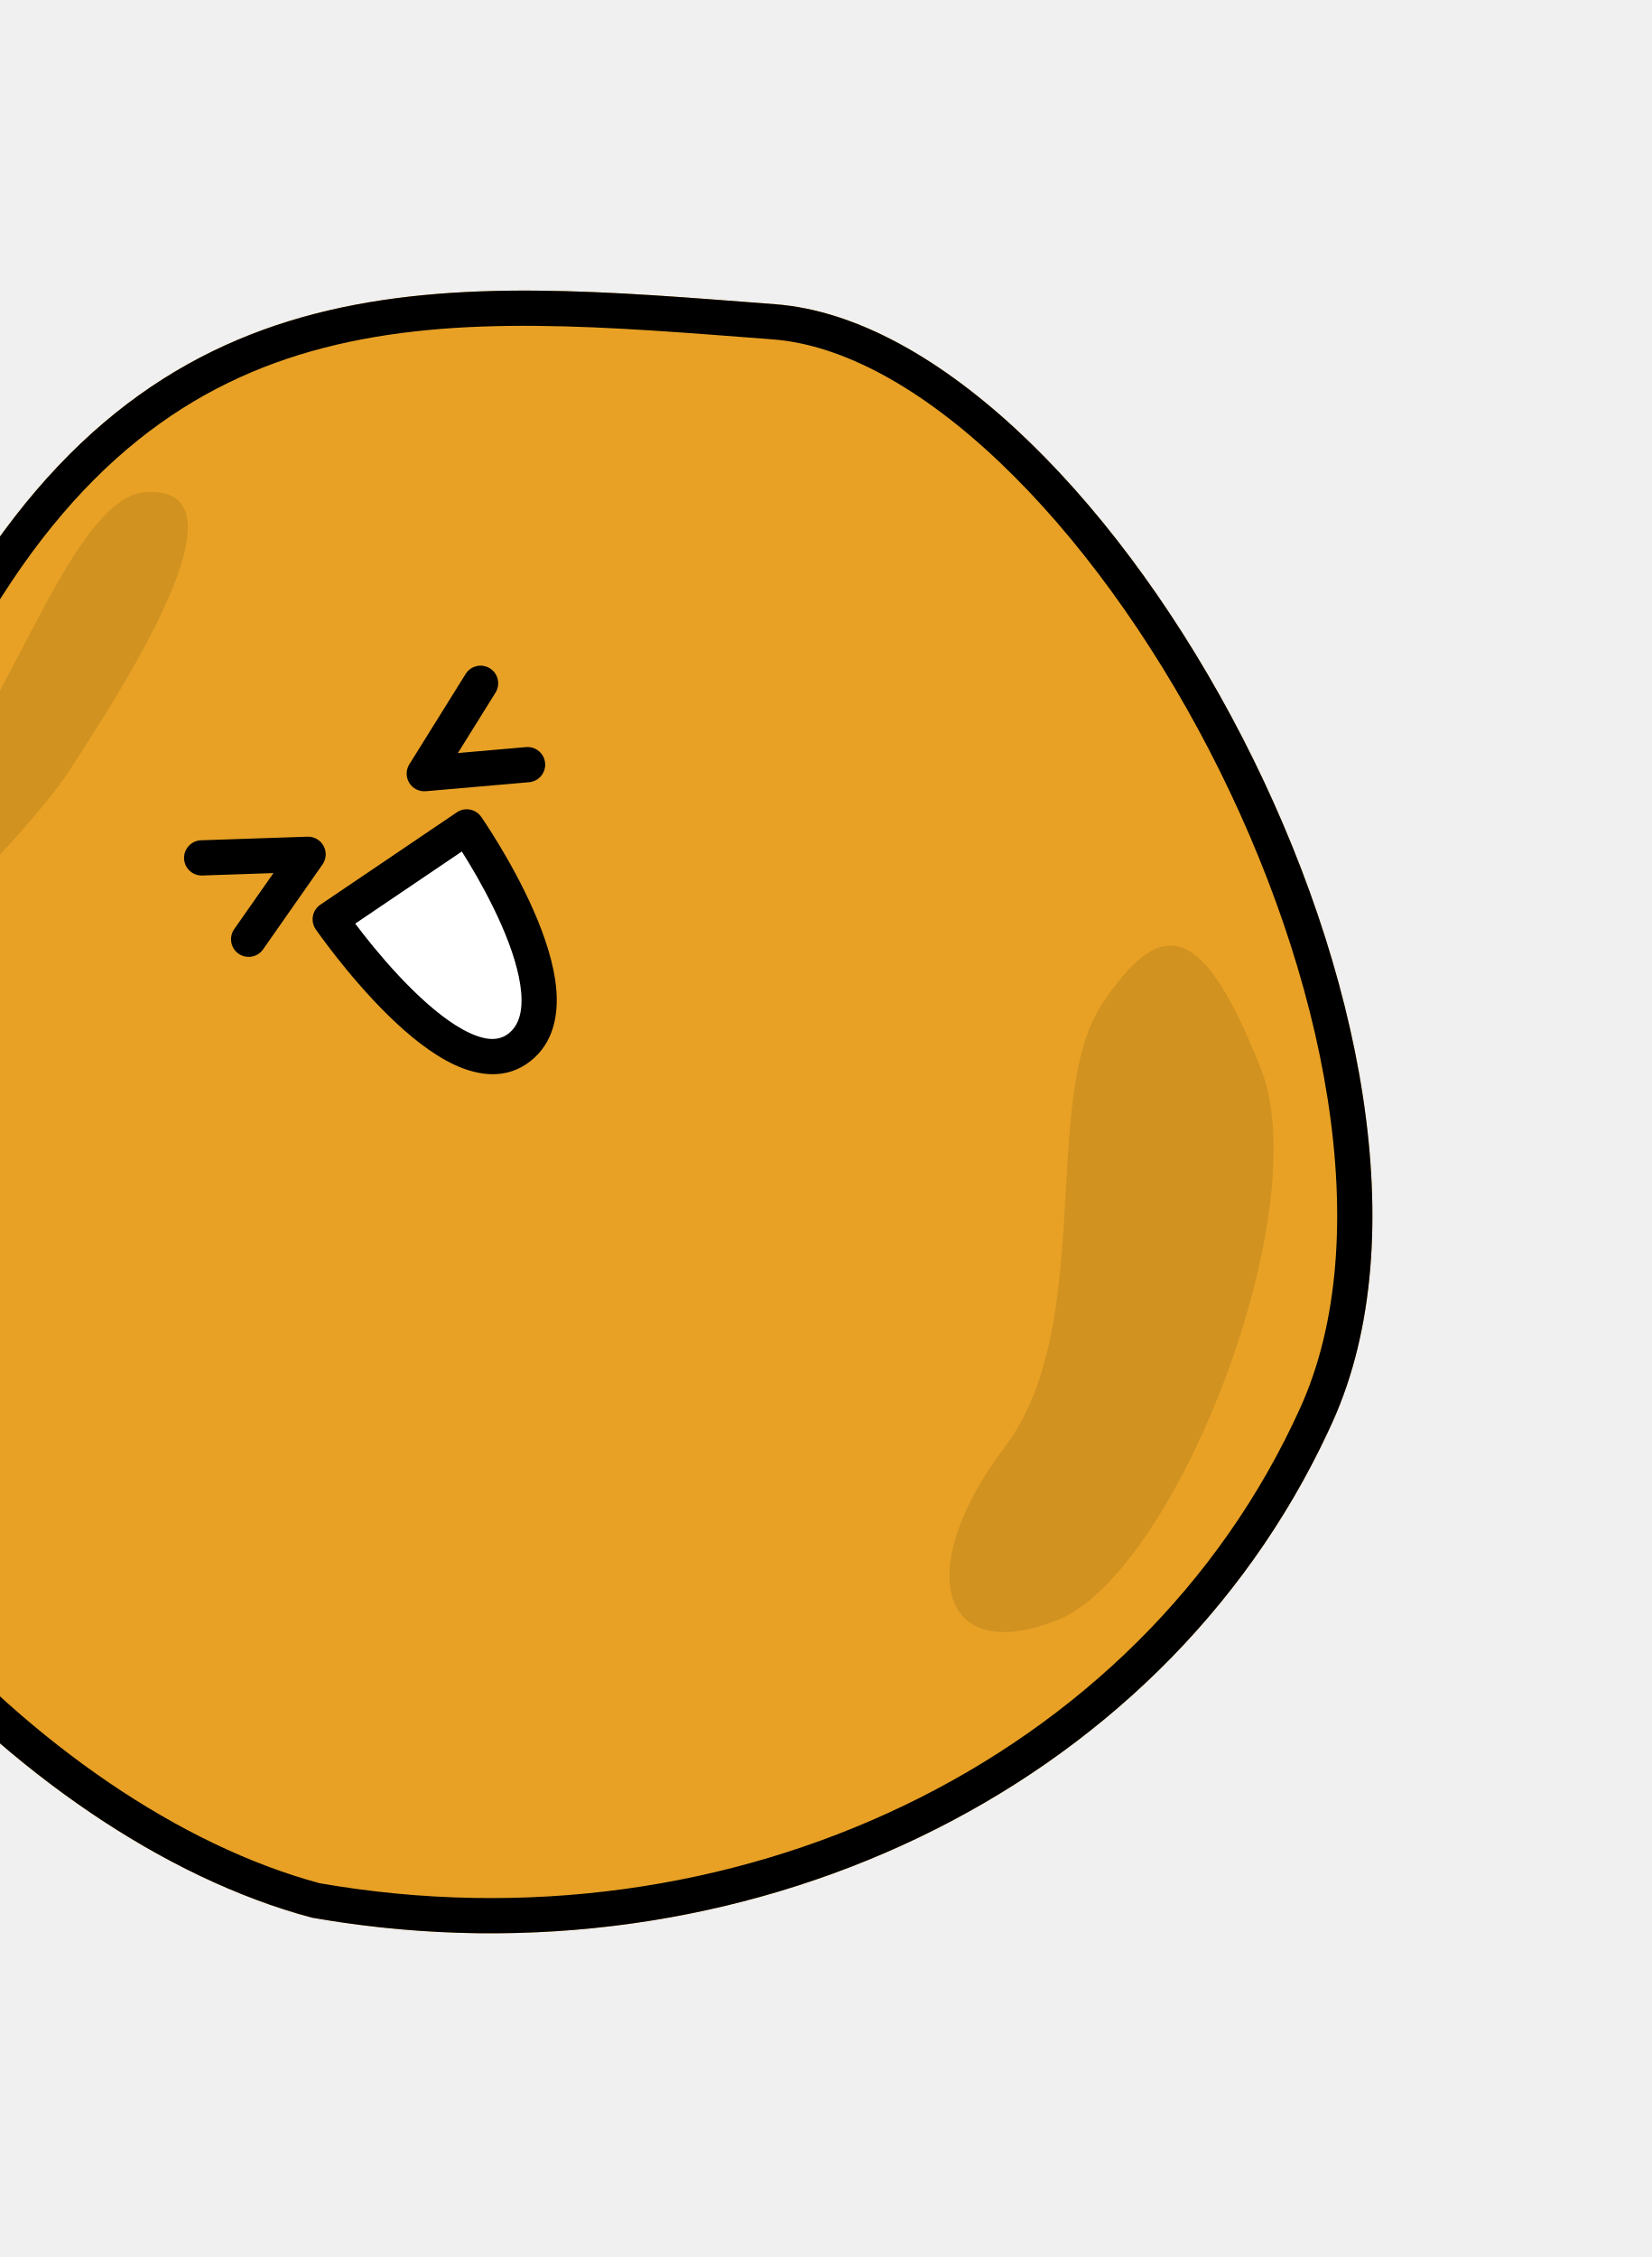
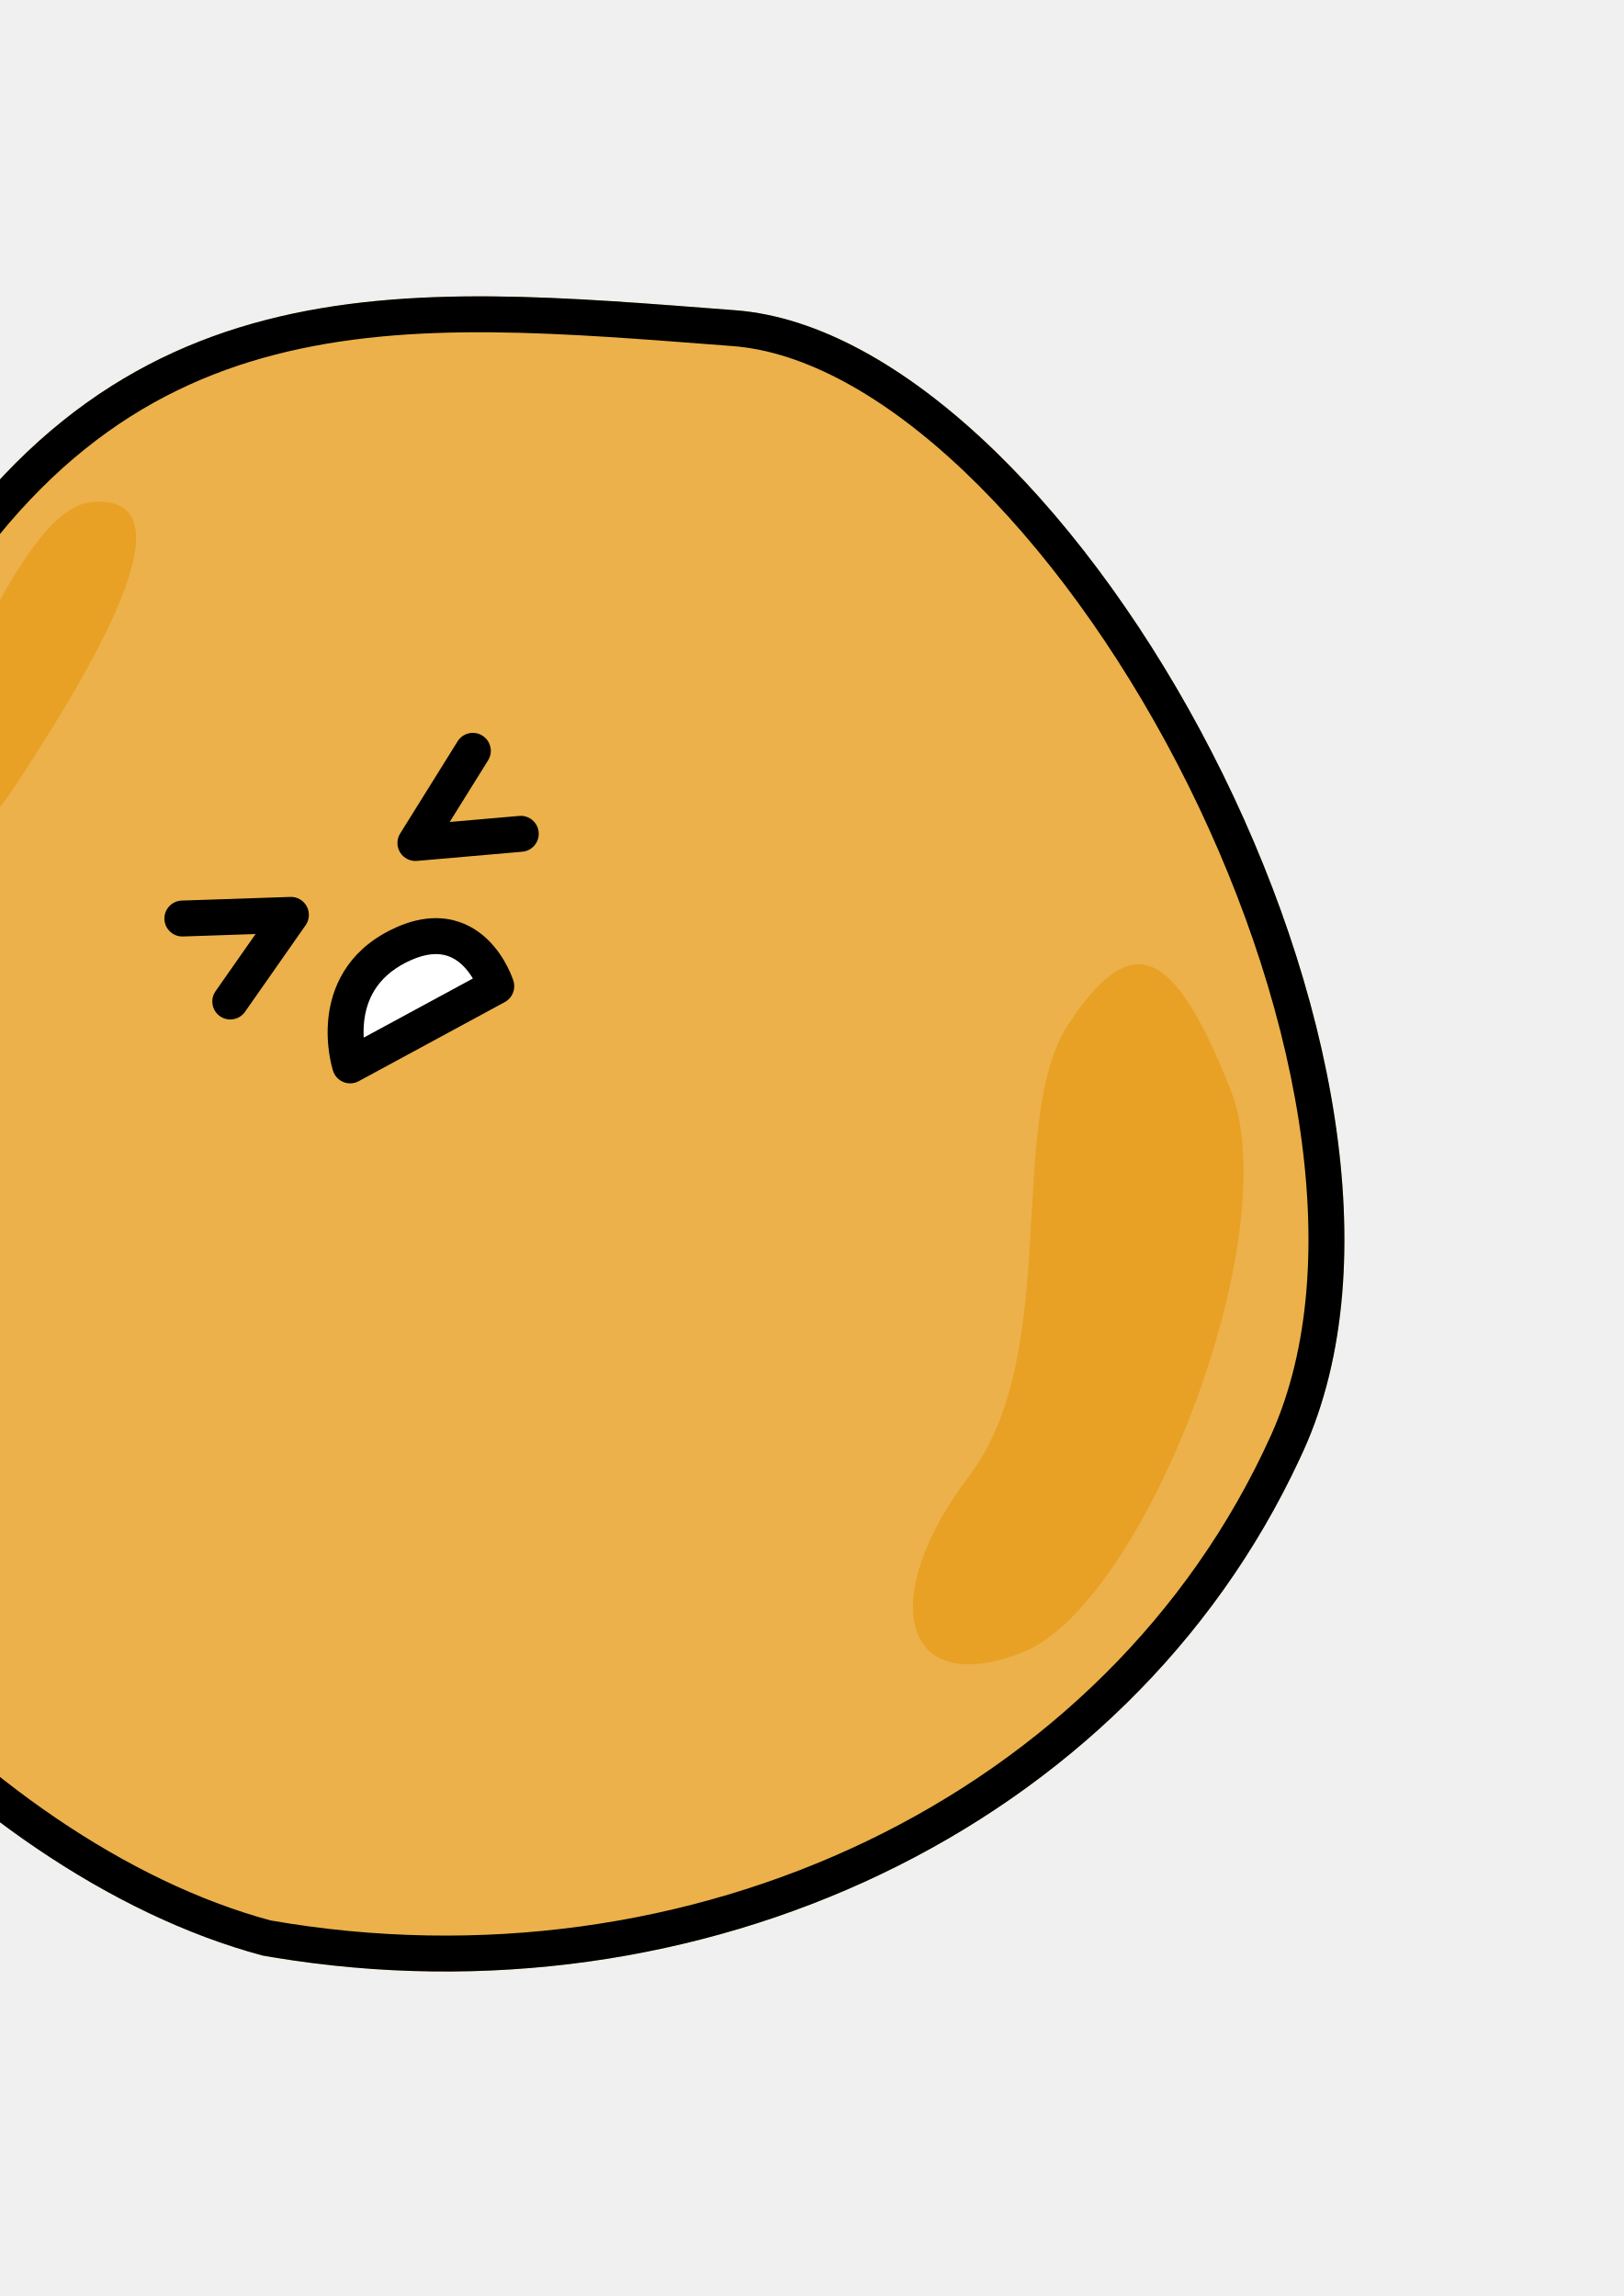
- <svg xmlns="http://www.w3.org/2000/svg" width="150" height="205" viewBox="0 0 150 205" fill="none">
-   <path d="M28.322 174.176C66.938 180.973 105.759 163.016 121.038 129.164C136.317 95.312 100.201 29.901 70.424 27.633C40.646 25.365 13.974 22.384 -5.271 57.061C-17.941 79.891 -36.542 73.733 -31.6 105.696C-26.989 135.52 1.212 166.924 28.322 174.176Z" fill="#E8A125" />
-   <path d="M70.424 27.633C40.646 25.365 13.974 22.385 -5.271 57.062C-17.941 79.891 -36.541 73.733 -31.6 105.696C-26.989 135.52 1.212 166.925 28.322 174.176L29.227 174.331C67.241 180.642 105.275 163.033 120.676 129.955L121.038 129.164C136.198 95.576 100.762 30.921 71.123 27.698L70.424 27.633ZM-2.473 58.614C6.767 41.965 17.564 34.656 29.427 31.591C41.596 28.447 55.106 29.676 70.18 30.824C76.569 31.311 83.745 35.263 90.836 42.012C97.868 48.703 104.496 57.847 109.787 68.03C115.075 78.209 118.96 89.3 120.601 99.831C122.247 110.394 121.598 120.144 118.121 127.847C103.55 160.132 66.369 177.558 29.027 171.049C16.285 167.605 3.019 158.405 -7.676 146.283C-18.397 134.131 -26.247 119.368 -28.437 105.207C-29.633 97.467 -29.348 92.375 -28.281 88.719C-27.24 85.151 -25.378 82.677 -22.841 80.279C-17.831 75.543 -9.125 70.601 -2.473 58.614Z" fill="black" />
-   <path d="M18.266 76.322C17.383 76.351 16.691 77.091 16.72 77.974C16.75 78.857 17.49 79.549 18.373 79.52L24.839 79.301L21.275 84.394C20.768 85.118 20.945 86.116 21.669 86.623C22.393 87.129 23.391 86.953 23.898 86.229L29.297 78.513C29.645 78.016 29.681 77.365 29.392 76.833C29.103 76.3 28.538 75.976 27.932 75.996L18.266 76.322Z" fill="black" />
-   <path d="M44.5 60.704C43.75 60.237 42.763 60.466 42.296 61.216L37.181 69.425C36.86 69.939 36.858 70.591 37.175 71.107C37.492 71.624 38.074 71.918 38.678 71.865L48.06 71.047C48.94 70.97 49.592 70.194 49.516 69.314C49.439 68.434 48.663 67.782 47.783 67.858L41.591 68.398L45.012 62.908C45.479 62.158 45.25 61.171 44.5 60.704Z" fill="black" />
-   <path d="M29.996 83.498L42.396 75.106C42.396 75.106 53.116 90.474 47.183 95.131C41.249 99.789 29.996 83.498 29.996 83.498Z" fill="white" />
-   <path d="M41.499 73.781L29.098 82.172C28.745 82.412 28.502 82.783 28.423 83.203C28.344 83.622 28.436 84.055 28.679 84.407L28.682 84.412C28.684 84.415 28.686 84.418 28.689 84.422C28.695 84.432 28.705 84.445 28.717 84.462C28.74 84.495 28.774 84.544 28.818 84.606C28.906 84.73 29.035 84.909 29.2 85.133C29.528 85.583 30.003 86.217 30.59 86.961C31.762 88.446 33.4 90.393 35.243 92.203C37.064 93.991 39.184 95.743 41.323 96.731C43.47 97.722 46.008 98.088 48.171 96.39C50.256 94.753 50.724 92.262 50.533 89.908C50.341 87.553 49.476 85.005 48.48 82.731C47.473 80.433 46.282 78.302 45.348 76.754C44.88 75.978 44.474 75.342 44.183 74.898C44.038 74.677 43.921 74.502 43.839 74.382C43.799 74.322 43.767 74.275 43.745 74.243C43.734 74.228 43.726 74.215 43.719 74.206C43.717 74.202 43.714 74.198 43.712 74.196C43.712 74.195 43.71 74.194 43.709 74.193C43.706 74.195 43.642 74.237 42.396 75.106L43.708 74.191C43.208 73.473 42.224 73.291 41.499 73.781ZM41.949 77.34C42.145 77.65 42.368 78.008 42.608 78.406C43.499 79.885 44.616 81.887 45.548 84.014C46.49 86.163 47.193 88.331 47.343 90.167C47.493 92.004 47.075 93.18 46.195 93.872C45.39 94.503 44.297 94.579 42.665 93.825C41.025 93.068 39.219 91.621 37.485 89.919C35.773 88.238 34.227 86.403 33.103 84.979C32.787 84.579 32.507 84.211 32.266 83.892L41.949 77.34Z" fill="black" />
-   <path d="M13.214 44.703C6.793 45.157 1.396 62.985 -5.758 71.945C-15.797 84.517 -22.205 80.765 -24.008 89.048C-22.214 101.481 1.513 77.38 6.315 69.973C11.116 62.565 23.206 43.997 13.214 44.703Z" fill="#D19220" />
-   <path d="M114.53 97.062C109.423 84.168 105.703 82.718 100.081 91.238C94.459 99.757 99.576 120.479 91.263 131.436C82.949 142.393 85.25 151.43 96.03 147.16C106.81 142.891 119.637 109.956 114.53 97.062Z" fill="#D19220" />
+ <svg xmlns="http://www.w3.org/2000/svg" width="123" height="174" viewBox="0 0 123 174" fill="none">
+   <path d="M19.895 148.198C52.751 153.982 85.783 138.703 98.783 109.9C111.783 81.097 81.053 25.442 55.717 23.512C30.381 21.581 7.687 19.046 -8.688 48.551C-19.468 67.976 -35.295 62.736 -31.09 89.932C-27.167 115.308 -3.172 142.028 19.895 148.198Z" fill="#ECB14A" />
+   <path d="M55.717 23.512C30.381 21.582 7.687 19.046 -8.688 48.551C-19.468 67.975 -35.294 62.736 -31.09 89.931C-27.166 115.307 -3.172 142.028 19.895 148.198L20.665 148.33C53.009 153.7 85.37 138.717 98.474 110.572L98.783 109.9C111.681 81.322 81.531 26.31 56.312 23.567L55.717 23.512ZM-6.307 49.872C1.555 35.706 10.741 29.488 20.835 26.88C31.189 24.204 42.684 25.25 55.51 26.227C60.946 26.641 67.051 30.003 73.085 35.746C79.068 41.439 84.708 49.219 89.21 57.883C93.709 66.544 97.015 75.981 98.411 84.941C99.811 93.929 99.259 102.225 96.301 108.779C83.903 136.248 52.267 151.076 20.495 145.537C9.653 142.607 -1.634 134.78 -10.734 124.465C-19.856 114.126 -26.535 101.565 -28.398 89.516C-29.417 82.93 -29.173 78.597 -28.266 75.487C-27.38 72.451 -25.796 70.346 -23.637 68.306C-19.375 64.276 -11.967 60.071 -6.307 49.872Z" fill="black" />
+   <path d="M13.773 68.249C13.021 68.274 12.433 68.904 12.458 69.655C12.483 70.406 13.113 70.995 13.864 70.97L19.366 70.784L16.333 75.118C15.902 75.734 16.053 76.583 16.669 77.014C17.285 77.445 18.134 77.294 18.565 76.678L23.159 70.113C23.455 69.691 23.486 69.137 23.24 68.684C22.994 68.23 22.513 67.955 21.998 67.972L13.773 68.249Z" fill="black" />
+   <path d="M36.548 55.747C35.91 55.349 35.071 55.544 34.673 56.182L30.321 63.167C30.048 63.605 30.046 64.159 30.316 64.598C30.586 65.038 31.08 65.288 31.594 65.243L39.577 64.547C40.326 64.482 40.881 63.822 40.816 63.073C40.751 62.324 40.09 61.769 39.341 61.834L34.073 62.293L36.984 57.622C37.382 56.984 37.186 56.144 36.548 55.747Z" fill="black" />
+   <path d="M26.533 80.739L37.604 74.743C37.604 74.743 35.773 68.874 30.152 71.724C24.53 74.574 26.533 80.739 26.533 80.739Z" fill="white" />
+   <path d="M27.181 81.936C26.826 82.129 26.403 82.154 26.027 82.004C25.652 81.854 25.363 81.544 25.238 81.159L26.532 80.739L25.237 81.158L25.237 81.157C25.236 81.156 25.236 81.155 25.236 81.154C25.235 81.151 25.234 81.148 25.233 81.145C25.231 81.139 25.228 81.131 25.226 81.122C25.22 81.103 25.212 81.079 25.204 81.048C25.186 80.988 25.163 80.904 25.137 80.8C25.085 80.593 25.02 80.302 24.963 79.947C24.85 79.241 24.764 78.256 24.881 77.156C25.12 74.911 26.223 72.189 29.535 70.51C31.14 69.696 32.597 69.446 33.897 69.648C35.194 69.849 36.194 70.48 36.927 71.181C37.652 71.875 38.139 72.66 38.441 73.249C38.594 73.547 38.706 73.807 38.781 73.997C38.818 74.092 38.847 74.17 38.867 74.228C38.878 74.257 38.885 74.281 38.891 74.299C38.894 74.308 38.897 74.316 38.899 74.323C38.9 74.326 38.901 74.329 38.901 74.331C38.902 74.332 38.902 74.334 38.903 74.335L38.903 74.336C38.903 74.336 38.904 74.337 37.604 74.743L38.904 74.337C39.098 74.958 38.824 75.63 38.252 75.94L27.181 81.936ZM35.831 74.155C35.63 73.818 35.369 73.458 35.044 73.148C34.617 72.739 34.106 72.436 33.479 72.338C32.854 72.241 31.973 72.327 30.767 72.939C28.459 74.109 27.754 75.894 27.588 77.444C27.544 77.865 27.54 78.269 27.559 78.635L35.831 74.155Z" fill="black" />
+   <path d="M7.04 38.036C1.577 38.422 -3.015 53.591 -9.102 61.215C-17.643 71.912 -23.096 68.719 -24.63 75.767C-23.104 86.346 -2.916 65.839 1.17 59.536C5.256 53.234 15.542 37.435 7.04 38.036Z" fill="#E8A125" />
+   <path d="M93.245 82.585C88.9 71.614 85.735 70.381 80.951 77.63C76.168 84.879 80.522 102.51 73.448 111.832C66.374 121.155 68.332 128.845 77.504 125.212C86.677 121.579 97.59 93.556 93.245 82.585Z" fill="#E8A125" />
</svg>
